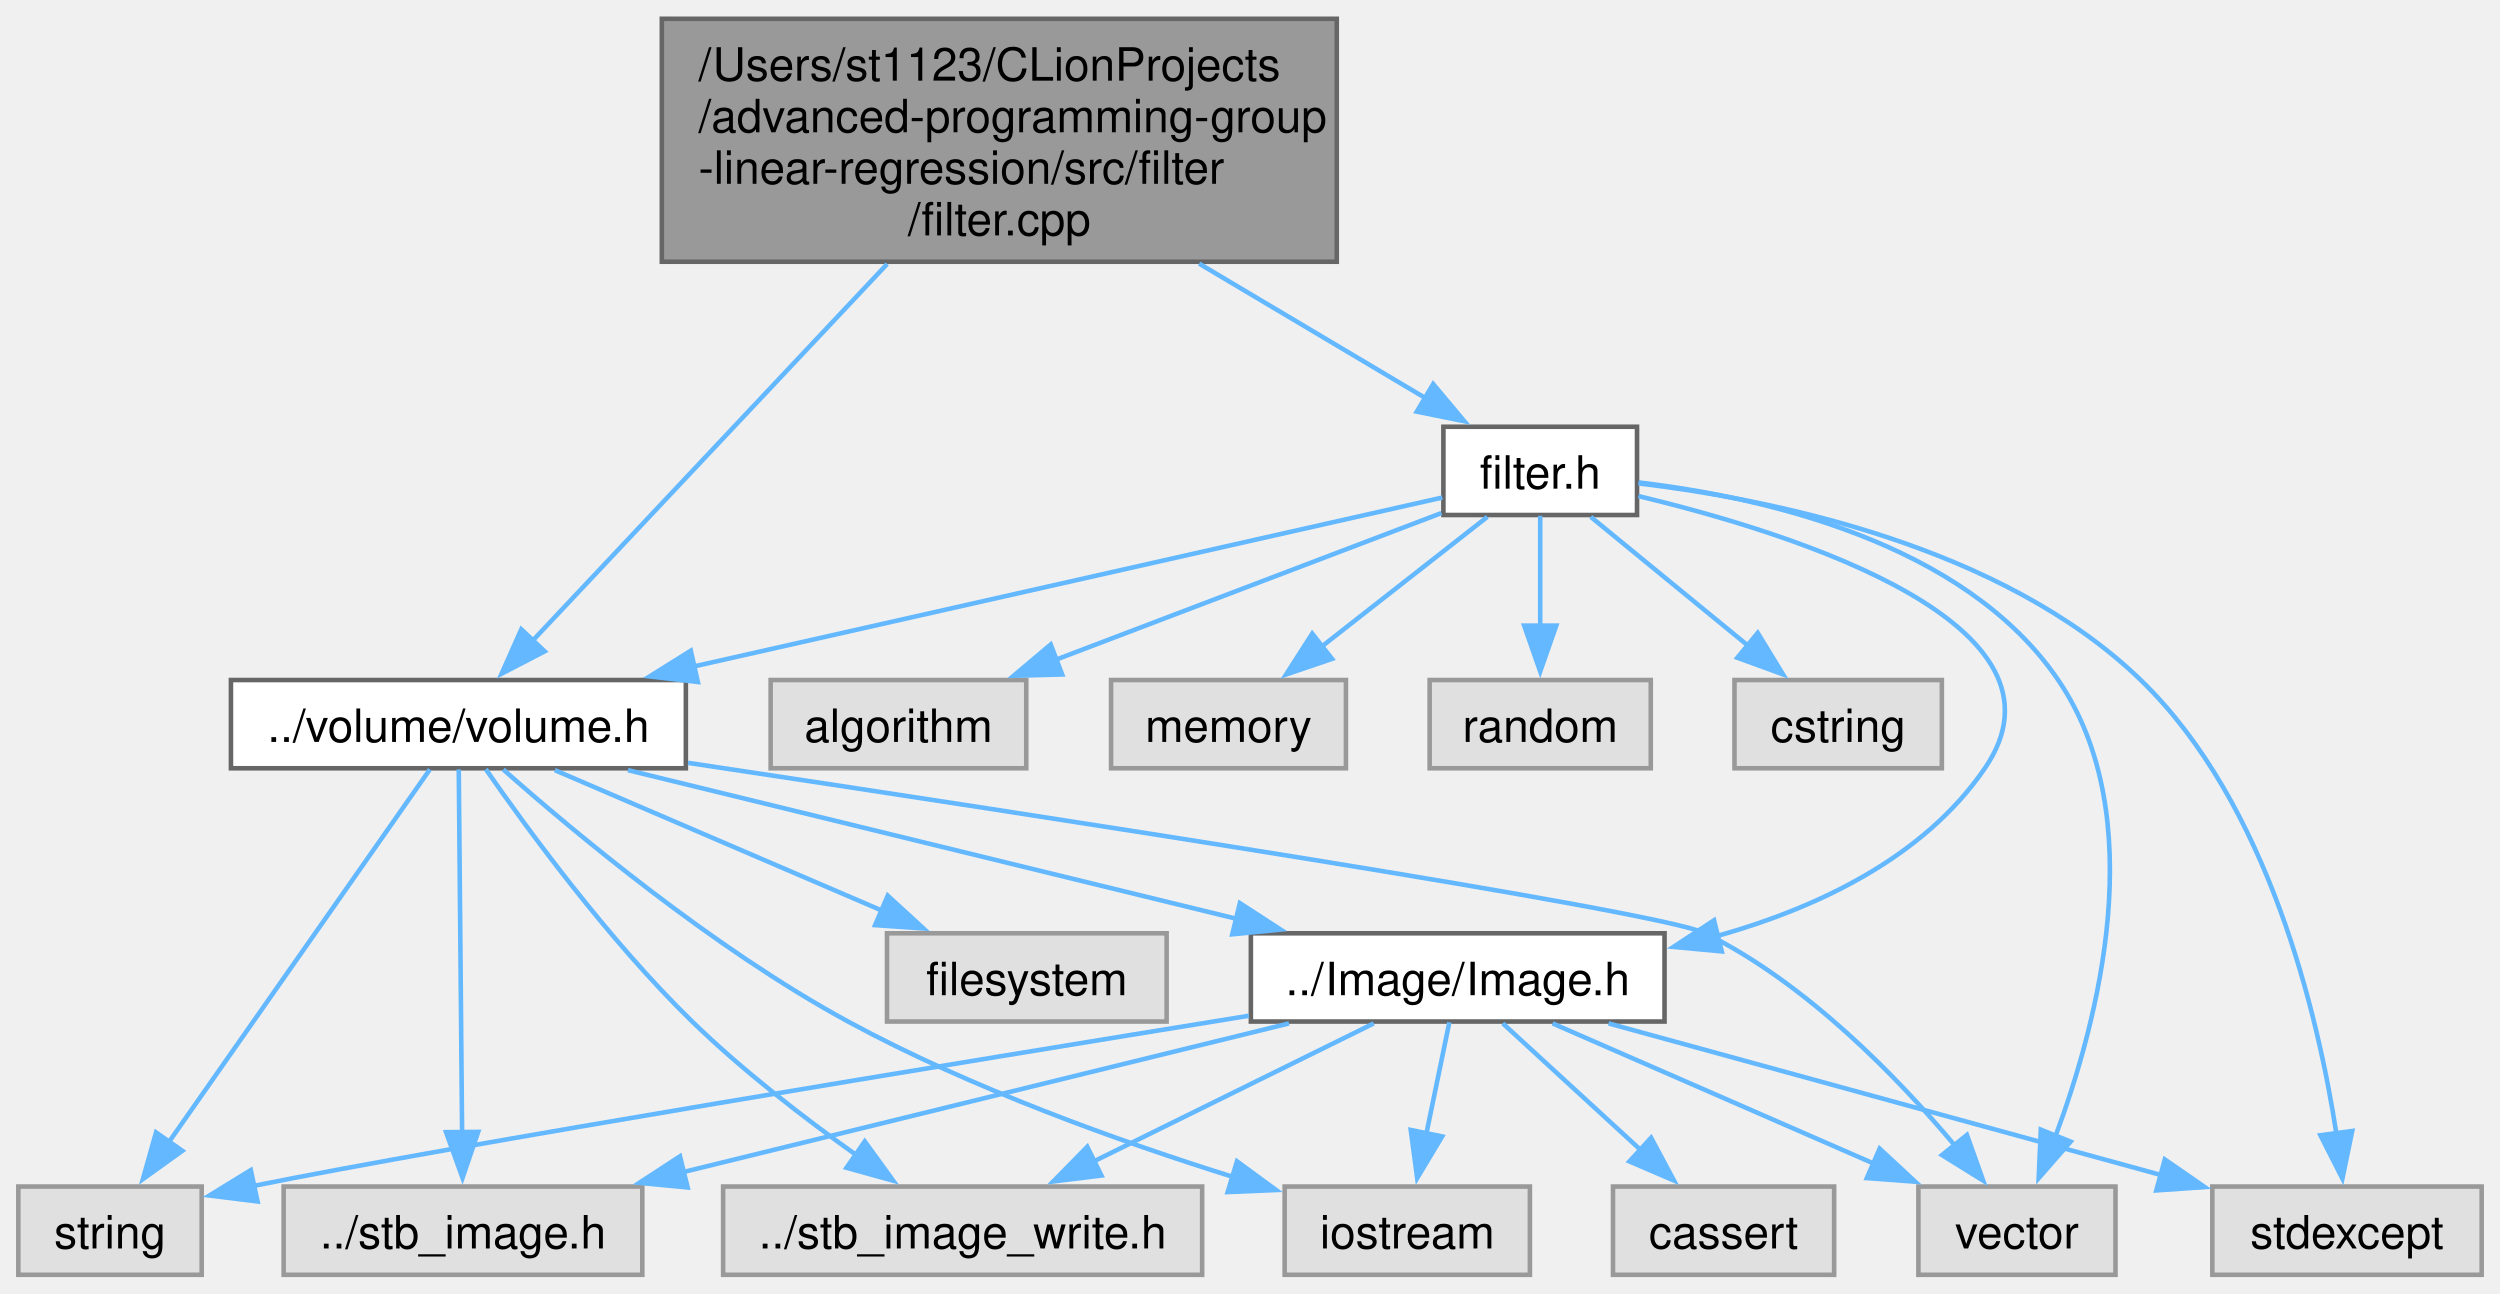
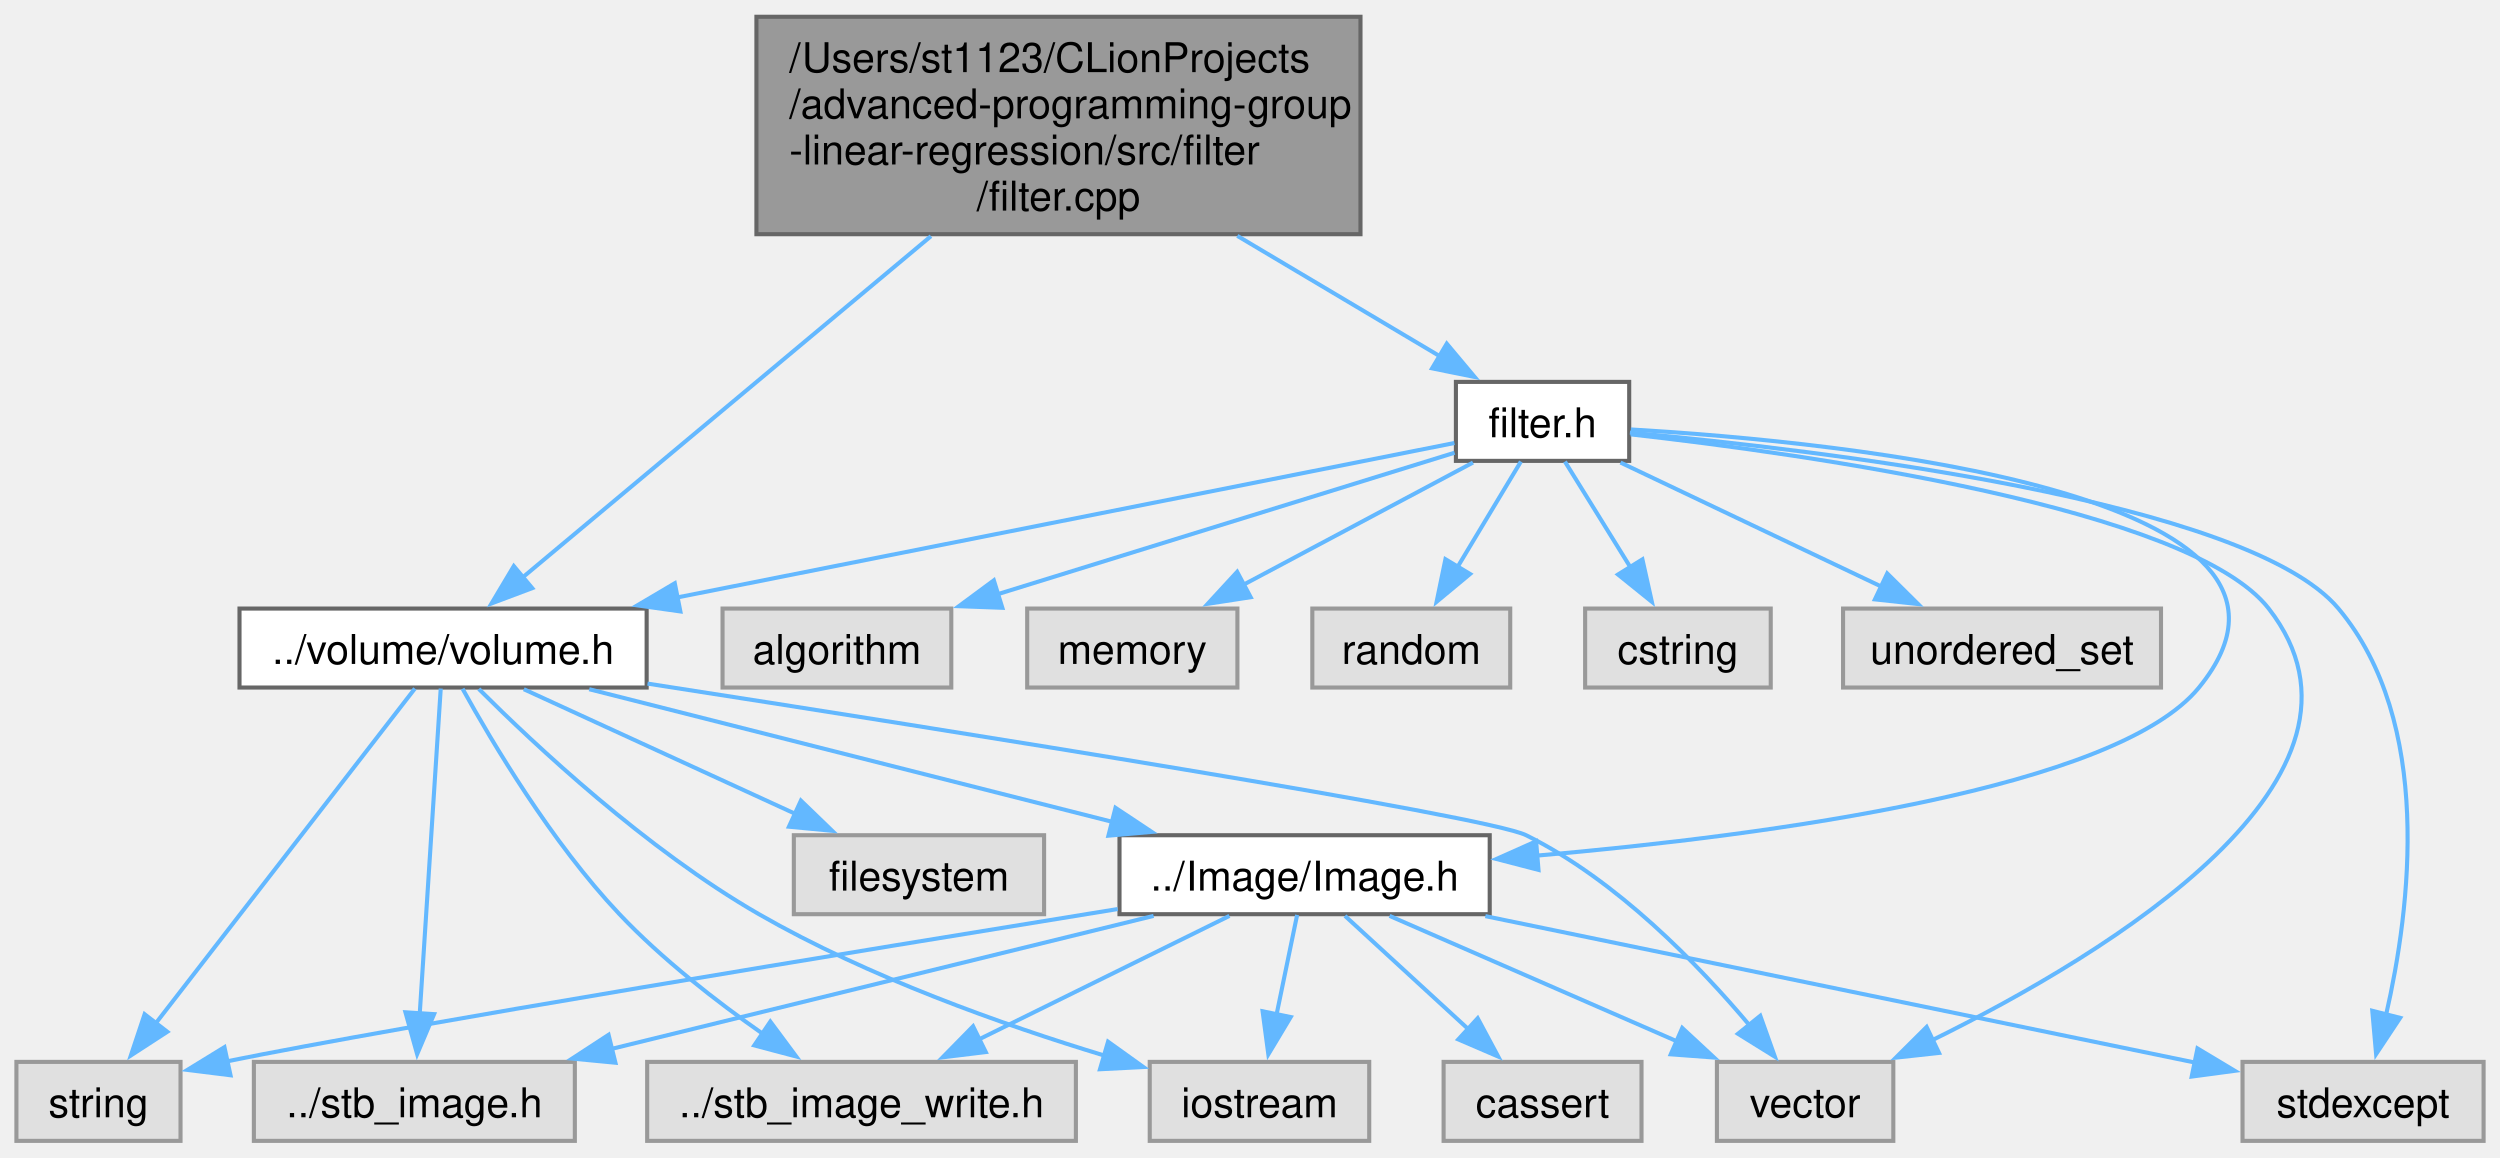
- <svg xmlns="http://www.w3.org/2000/svg" xmlns:xlink="http://www.w3.org/1999/xlink" width="545pt" height="282pt" viewBox="0.00 0.00 545.38 282.00">
+ <svg xmlns="http://www.w3.org/2000/svg" xmlns:xlink="http://www.w3.org/1999/xlink" width="609pt" height="282pt" viewBox="0.00 0.00 609.38 282.00">
  <g id="graph0" class="graph" transform="scale(1 1) rotate(0) translate(4 278)">
    <g id="Node000001" class="node">
      <g id="a_Node000001">
        <a xlink:title="this file will contain all the filters (2D / 3D) that can be applied to the image and volume data">
-           <polygon fill="#999999" stroke="#666666" points="287.62,-274 140.38,-274 140.38,-221 287.62,-221 287.62,-274" />
-           <text text-anchor="start" x="148.38" y="-260.5" font-family="Helvetica,sans-Serif" font-size="10.00">/Users/st1123/CLionProjects</text>
-           <text text-anchor="start" x="148.38" y="-249.25" font-family="Helvetica,sans-Serif" font-size="10.00">/advanced-programming-group</text>
-           <text text-anchor="start" x="148.38" y="-238" font-family="Helvetica,sans-Serif" font-size="10.00">-linear-regression/src/filter</text>
-           <text text-anchor="middle" x="214" y="-226.75" font-family="Helvetica,sans-Serif" font-size="10.00">/filter.cpp</text>
+           <polygon fill="#999999" stroke="#666666" points="327.62,-274 180.38,-274 180.38,-221 327.62,-221 327.62,-274" />
+           <text text-anchor="start" x="188.38" y="-260.5" font-family="Helvetica,sans-Serif" font-size="10.00">/Users/st1123/CLionProjects</text>
+           <text text-anchor="start" x="188.38" y="-249.25" font-family="Helvetica,sans-Serif" font-size="10.00">/advanced-programming-group</text>
+           <text text-anchor="start" x="188.38" y="-238" font-family="Helvetica,sans-Serif" font-size="10.00">-linear-regression/src/filter</text>
+           <text text-anchor="middle" x="254" y="-226.75" font-family="Helvetica,sans-Serif" font-size="10.00">/filter.cpp</text>
        </a>
      </g>
    </g>
    <g id="Node000002" class="node">
      <g id="a_Node000002">
        <a xlink:href="filter_8h.html" target="_top" xlink:title="this header file will contain all the filters (2D / 3D) that can be applied to the image and volume d...">
-           <polygon fill="white" stroke="#666666" points="353.12,-185 310.88,-185 310.88,-165.75 353.12,-165.75 353.12,-185" />
-           <text text-anchor="middle" x="332" y="-171.5" font-family="Helvetica,sans-Serif" font-size="10.00">filter.h</text>
+           <polygon fill="white" stroke="#666666" points="393.12,-185 350.88,-185 350.88,-165.75 393.12,-165.75 393.12,-185" />
+           <text text-anchor="middle" x="372" y="-171.5" font-family="Helvetica,sans-Serif" font-size="10.00">filter.h</text>
        </a>
      </g>
    </g>
    <g id="edge1_Node000001_Node000002" class="edge">
      <g id="a_edge1_Node000001_Node000002">
        <a xlink:title=" ">
-           <path fill="none" stroke="#63b8ff" d="M257.6,-220.59C274.3,-210.67 292.76,-199.69 307.12,-191.16" />
-           <polygon fill="#63b8ff" stroke="#63b8ff" points="308.65,-194.32 315.46,-186.2 305.07,-188.3 308.65,-194.32" />
-         </a>
-       </g>
-     </g>
-     <g id="Node000015" class="node">
-       <g id="a_Node000015">
+           <path fill="none" stroke="#63b8ff" d="M297.6,-220.59C314.3,-210.67 332.76,-199.69 347.12,-191.16" />
+           <polygon fill="#63b8ff" stroke="#63b8ff" points="348.65,-194.32 355.46,-186.2 345.07,-188.3 348.65,-194.32" />
+         </a>
+       </g>
+     </g>
+     <g id="Node000016" class="node">
+       <g id="a_Node000016">
        <a xlink:href="volume_8h.html" target="_top" xlink:title="this header file contains the declarations of the Volume class that handles a collection of images as...">
-           <polygon fill="white" stroke="#666666" points="145.62,-129.75 46.38,-129.75 46.38,-110.5 145.62,-110.5 145.62,-129.75" />
-           <text text-anchor="middle" x="96" y="-116.25" font-family="Helvetica,sans-Serif" font-size="10.00">../volume/volume.h</text>
-         </a>
-       </g>
-     </g>
-     <g id="edge24_Node000001_Node000015" class="edge">
-       <g id="a_edge24_Node000001_Node000015">
-         <a xlink:title=" ">
-           <path fill="none" stroke="#63b8ff" d="M189.55,-220.52C166.38,-195.91 132.24,-159.63 112.24,-138.38" />
-           <polygon fill="#63b8ff" stroke="#63b8ff" points="114.82,-136.01 105.42,-131.13 109.72,-140.81 114.82,-136.01" />
+           <polygon fill="white" stroke="#666666" points="153.62,-129.75 54.38,-129.75 54.38,-110.5 153.62,-110.5 153.62,-129.75" />
+           <text text-anchor="middle" x="104" y="-116.25" font-family="Helvetica,sans-Serif" font-size="10.00">../volume/volume.h</text>
+         </a>
+       </g>
+     </g>
+     <g id="edge25_Node000001_Node000016" class="edge">
+       <g id="a_edge25_Node000001_Node000016">
+         <a xlink:title=" ">
+           <path fill="none" stroke="#63b8ff" d="M222.92,-220.52C192.94,-195.46 148.5,-158.32 123.3,-137.26" />
+           <polygon fill="#63b8ff" stroke="#63b8ff" points="125.73,-134.73 115.81,-131 121.24,-140.1 125.73,-134.73" />
        </a>
      </g>
    </g>
    <g id="Node000003" class="node">
      <g id="a_Node000003">
        <a xlink:title=" ">
-           <polygon fill="#e0e0e0" stroke="#999999" points="537.38,-19.25 478.62,-19.25 478.62,0 537.38,0 537.38,-19.25" />
-           <text text-anchor="middle" x="508" y="-5.75" font-family="Helvetica,sans-Serif" font-size="10.00">stdexcept</text>
+           <polygon fill="#e0e0e0" stroke="#999999" points="601.38,-19.25 542.62,-19.25 542.62,0 601.38,0 601.38,-19.25" />
+           <text text-anchor="middle" x="572" y="-5.75" font-family="Helvetica,sans-Serif" font-size="10.00">stdexcept</text>
        </a>
      </g>
    </g>
    <g id="edge2_Node000002_Node000003" class="edge">
      <g id="a_edge2_Node000002_Node000003">
        <a xlink:title=" ">
-           <path fill="none" stroke="#63b8ff" d="M353.48,-172.64C382.09,-169.22 432.61,-159.16 463,-129.75 490.85,-102.8 501.66,-56.89 505.71,-30.64" />
-           <polygon fill="#63b8ff" stroke="#63b8ff" points="509.14,-31.37 507,-20.99 502.2,-30.44 509.14,-31.37" />
+           <path fill="none" stroke="#63b8ff" d="M393.29,-172.64C438.94,-168.45 543.91,-156.11 566,-129.75 589.2,-102.06 583.57,-56.79 577.62,-30.76" />
+           <polygon fill="#63b8ff" stroke="#63b8ff" points="581.04,-29.98 575.18,-21.15 574.25,-31.71 581.04,-29.98" />
        </a>
      </g>
    </g>
    <g id="Node000004" class="node">
      <g id="a_Node000004">
        <a xlink:title=" ">
-           <polygon fill="#e0e0e0" stroke="#999999" points="219.88,-129.75 164.12,-129.75 164.12,-110.5 219.88,-110.5 219.88,-129.75" />
-           <text text-anchor="middle" x="192" y="-116.25" font-family="Helvetica,sans-Serif" font-size="10.00">algorithm</text>
+           <polygon fill="#e0e0e0" stroke="#999999" points="227.88,-129.75 172.12,-129.75 172.12,-110.5 227.88,-110.5 227.88,-129.75" />
+           <text text-anchor="middle" x="200" y="-116.25" font-family="Helvetica,sans-Serif" font-size="10.00">algorithm</text>
        </a>
      </g>
    </g>
    <g id="edge3_Node000002_Node000004" class="edge">
      <g id="a_edge3_Node000002_Node000004">
        <a xlink:title=" ">
-           <path fill="none" stroke="#63b8ff" d="M310.43,-166.17C288.02,-157.65 252.6,-144.18 226.33,-134.18" />
-           <polygon fill="#63b8ff" stroke="#63b8ff" points="227.71,-130.96 217.12,-130.68 225.22,-137.5 227.71,-130.96" />
+           <path fill="none" stroke="#63b8ff" d="M350.56,-167.74C322.69,-159.11 273.5,-143.88 238.95,-133.18" />
+           <polygon fill="#63b8ff" stroke="#63b8ff" points="240.32,-129.94 229.73,-130.33 238.25,-136.63 240.32,-129.94" />
        </a>
      </g>
    </g>
    <g id="Node000005" class="node">
      <g id="a_Node000005">
        <a xlink:title=" ">
          <polygon fill="#e0e0e0" stroke="#999999" points="457.5,-19.25 414.5,-19.25 414.5,0 457.5,0 457.5,-19.25" />
          <text text-anchor="middle" x="436" y="-5.75" font-family="Helvetica,sans-Serif" font-size="10.00">vector</text>
        </a>
      </g>
    </g>
    <g id="edge4_Node000002_Node000005" class="edge">
      <g id="a_edge4_Node000002_Node000005">
        <a xlink:title=" ">
-           <path fill="none" stroke="#63b8ff" d="M353.46,-172.86C380.09,-169.69 424.48,-159.92 445,-129.75 465.34,-99.85 453.79,-55.41 444.36,-30.11" />
-           <polygon fill="#63b8ff" stroke="#63b8ff" points="447.71,-29.05 440.74,-21.07 441.21,-31.66 447.71,-29.05" />
+           <path fill="none" stroke="#63b8ff" d="M393.47,-172.21C436.3,-167.39 529.91,-154.25 549,-129.75 580.89,-88.83 510.33,-45.88 466.86,-24.48" />
+           <polygon fill="#63b8ff" stroke="#63b8ff" points="468.64,-21.44 458.11,-20.29 465.62,-27.76 468.64,-21.44" />
        </a>
      </g>
    </g>
    <g id="Node000006" class="node">
      <g id="a_Node000006">
        <a xlink:title=" ">
-           <polygon fill="#e0e0e0" stroke="#999999" points="289.62,-129.75 238.38,-129.75 238.38,-110.5 289.62,-110.5 289.62,-129.75" />
-           <text text-anchor="middle" x="264" y="-116.25" font-family="Helvetica,sans-Serif" font-size="10.00">memory</text>
+           <polygon fill="#e0e0e0" stroke="#999999" points="297.62,-129.75 246.38,-129.75 246.38,-110.5 297.62,-110.5 297.62,-129.75" />
+           <text text-anchor="middle" x="272" y="-116.25" font-family="Helvetica,sans-Serif" font-size="10.00">memory</text>
        </a>
      </g>
    </g>
    <g id="edge5_Node000002_Node000006" class="edge">
      <g id="a_edge5_Node000002_Node000006">
        <a xlink:title=" ">
-           <path fill="none" stroke="#63b8ff" d="M320.46,-165.34C310.54,-157.57 295.99,-146.17 284.14,-136.9" />
-           <polygon fill="#63b8ff" stroke="#63b8ff" points="286.59,-134.37 276.56,-130.96 282.27,-139.88 286.59,-134.37" />
+           <path fill="none" stroke="#63b8ff" d="M355.04,-165.34C339.74,-157.19 316.97,-145.07 299.14,-135.58" />
+           <polygon fill="#63b8ff" stroke="#63b8ff" points="300.85,-132.52 290.38,-130.91 297.56,-138.7 300.85,-132.52" />
        </a>
      </g>
    </g>
    <g id="Node000007" class="node">
      <g id="a_Node000007">
        <a xlink:title=" ">
-           <polygon fill="#e0e0e0" stroke="#999999" points="356.12,-129.75 307.88,-129.75 307.88,-110.5 356.12,-110.5 356.12,-129.75" />
-           <text text-anchor="middle" x="332" y="-116.25" font-family="Helvetica,sans-Serif" font-size="10.00">random</text>
+           <polygon fill="#e0e0e0" stroke="#999999" points="364.12,-129.75 315.88,-129.75 315.88,-110.5 364.12,-110.5 364.12,-129.75" />
+           <text text-anchor="middle" x="340" y="-116.25" font-family="Helvetica,sans-Serif" font-size="10.00">random</text>
        </a>
      </g>
    </g>
    <g id="edge6_Node000002_Node000007" class="edge">
      <g id="a_edge6_Node000002_Node000007">
        <a xlink:title=" ">
-           <path fill="none" stroke="#63b8ff" d="M332,-165.58C332,-159.07 332,-149.92 332,-141.62" />
-           <polygon fill="#63b8ff" stroke="#63b8ff" points="335.5,-141.62 332,-131.62 328.5,-141.62 335.5,-141.62" />
+           <path fill="none" stroke="#63b8ff" d="M366.72,-165.58C362.53,-158.61 356.52,-148.62 351.27,-139.87" />
+           <polygon fill="#63b8ff" stroke="#63b8ff" points="354.33,-138.18 346.18,-131.41 348.33,-141.78 354.33,-138.18" />
        </a>
      </g>
    </g>
    <g id="Node000008" class="node">
      <g id="a_Node000008">
        <a xlink:title=" ">
-           <polygon fill="#e0e0e0" stroke="#999999" points="419.62,-129.75 374.38,-129.75 374.38,-110.5 419.62,-110.5 419.62,-129.75" />
-           <text text-anchor="middle" x="397" y="-116.25" font-family="Helvetica,sans-Serif" font-size="10.00">cstring</text>
+           <polygon fill="#e0e0e0" stroke="#999999" points="427.62,-129.75 382.38,-129.75 382.38,-110.5 427.62,-110.5 427.62,-129.75" />
+           <text text-anchor="middle" x="405" y="-116.25" font-family="Helvetica,sans-Serif" font-size="10.00">cstring</text>
        </a>
      </g>
    </g>
    <g id="edge7_Node000002_Node000008" class="edge">
      <g id="a_edge7_Node000002_Node000008">
        <a xlink:title=" ">
-           <path fill="none" stroke="#63b8ff" d="M343.03,-165.34C352.42,-157.65 366.15,-146.4 377.41,-137.18" />
-           <polygon fill="#63b8ff" stroke="#63b8ff" points="379.45,-140.03 384.97,-130.98 375.01,-134.61 379.45,-140.03" />
+           <path fill="none" stroke="#63b8ff" d="M377.45,-165.58C381.77,-158.61 387.96,-148.62 393.38,-139.87" />
+           <polygon fill="#63b8ff" stroke="#63b8ff" points="396.34,-141.74 398.64,-131.4 390.39,-138.05 396.34,-141.74" />
        </a>
      </g>
    </g>
    <g id="Node000009" class="node">
      <g id="a_Node000009">
+         <a xlink:title=" ">
+           <polygon fill="#e0e0e0" stroke="#999999" points="522.75,-129.75 445.25,-129.75 445.25,-110.5 522.75,-110.5 522.75,-129.75" />
+           <text text-anchor="middle" x="484" y="-116.25" font-family="Helvetica,sans-Serif" font-size="10.00">unordered_set</text>
+         </a>
+       </g>
+     </g>
+     <g id="edge8_Node000002_Node000009" class="edge">
+       <g id="a_edge8_Node000002_Node000009">
+         <a xlink:title=" ">
+           <path fill="none" stroke="#63b8ff" d="M391,-165.34C408.46,-157.04 434.6,-144.61 454.72,-135.04" />
+           <polygon fill="#63b8ff" stroke="#63b8ff" points="456.01,-138.31 463.54,-130.85 453.01,-131.99 456.01,-138.31" />
+         </a>
+       </g>
+     </g>
+     <g id="Node000010" class="node">
+       <g id="a_Node000010">
        <a xlink:href="_image_8h.html" target="_top" xlink:title="this header file contains all required functions and definitions for the Image class,...">
          <polygon fill="white" stroke="#666666" points="359.12,-74.5 268.88,-74.5 268.88,-55.25 359.12,-55.25 359.12,-74.5" />
          <text text-anchor="middle" x="314" y="-61" font-family="Helvetica,sans-Serif" font-size="10.00">../Image/Image.h</text>
        </a>
      </g>
    </g>
-     <g id="edge8_Node000002_Node000009" class="edge">
-       <g id="a_edge8_Node000002_Node000009">
-         <a xlink:title=" ">
-           <path fill="none" stroke="#63b8ff" d="M353.43,-169.87C388.06,-161.57 450.41,-141.78 429,-110.5 415.7,-91.07 392.62,-80.1 370.61,-73.91" />
-           <polygon fill="#63b8ff" stroke="#63b8ff" points="371.61,-70.55 361.06,-71.53 369.92,-77.34 371.61,-70.55" />
-         </a>
-       </g>
-     </g>
-     <g id="edge16_Node000002_Node000015" class="edge">
-       <g id="a_edge16_Node000002_Node000015">
-         <a xlink:title=" ">
-           <path fill="none" stroke="#63b8ff" d="M310.64,-169.56C274.04,-161.3 198.35,-144.22 147.36,-132.71" />
-           <polygon fill="#63b8ff" stroke="#63b8ff" points="148.24,-129.32 137.72,-130.54 146.7,-136.15 148.24,-129.32" />
-         </a>
-       </g>
-     </g>
-     <g id="edge12_Node000009_Node000003" class="edge">
-       <g id="a_edge12_Node000009_Node000003">
-         <a xlink:title=" ">
-           <path fill="none" stroke="#63b8ff" d="M346.91,-54.84C380.17,-45.71 431.64,-31.59 467.41,-21.77" />
-           <polygon fill="#63b8ff" stroke="#63b8ff" points="468.26,-25.16 476.97,-19.14 466.4,-18.41 468.26,-25.16" />
-         </a>
-       </g>
-     </g>
-     <g id="edge11_Node000009_Node000005" class="edge">
-       <g id="a_edge11_Node000009_Node000005">
+     <g id="edge9_Node000002_Node000010" class="edge">
+       <g id="a_edge9_Node000002_Node000010">
+         <a xlink:title=" ">
+           <path fill="none" stroke="#63b8ff" d="M393.52,-173.41C445.46,-170.33 570.67,-157.89 532,-110.5 511.96,-85.95 428.07,-74.54 370.4,-69.51" />
+           <polygon fill="#63b8ff" stroke="#63b8ff" points="371.01,-66.05 360.75,-68.71 370.43,-73.02 371.01,-66.05" />
+         </a>
+       </g>
+     </g>
+     <g id="edge17_Node000002_Node000016" class="edge">
+       <g id="a_edge17_Node000002_Node000016">
+         <a xlink:title=" ">
+           <path fill="none" stroke="#63b8ff" d="M350.52,-170.11C309.8,-162.02 220.14,-144.2 160.92,-132.43" />
+           <polygon fill="#63b8ff" stroke="#63b8ff" points="161.84,-129.05 151.35,-130.53 160.48,-135.92 161.84,-129.05" />
+         </a>
+       </g>
+     </g>
+     <g id="edge13_Node000010_Node000003" class="edge">
+       <g id="a_edge13_Node000010_Node000003">
+         <a xlink:title=" ">
+           <path fill="none" stroke="#63b8ff" d="M358.06,-54.78C406.59,-44.77 483.99,-28.79 531.19,-19.05" />
+           <polygon fill="#63b8ff" stroke="#63b8ff" points="531.64,-22.53 540.73,-17.08 530.23,-15.67 531.64,-22.53" />
+         </a>
+       </g>
+     </g>
+     <g id="edge12_Node000010_Node000005" class="edge">
+       <g id="a_edge12_Node000010_Node000005">
        <a xlink:title=" ">
          <path fill="none" stroke="#63b8ff" d="M334.7,-54.84C353.89,-46.47 382.71,-33.88 404.72,-24.28" />
          <polygon fill="#63b8ff" stroke="#63b8ff" points="406.05,-27.52 413.82,-20.31 403.25,-21.1 406.05,-27.52" />
        </a>
      </g>
    </g>
-     <g id="Node000010" class="node">
-       <g id="a_Node000010">
+     <g id="Node000011" class="node">
+       <g id="a_Node000011">
        <a xlink:title=" ">
          <polygon fill="#e0e0e0" stroke="#999999" points="329.75,-19.25 276.25,-19.25 276.25,0 329.75,0 329.75,-19.25" />
          <text text-anchor="middle" x="303" y="-5.75" font-family="Helvetica,sans-Serif" font-size="10.00">iostream</text>
        </a>
      </g>
    </g>
-     <g id="edge9_Node000009_Node000010" class="edge">
-       <g id="a_edge9_Node000009_Node000010">
+     <g id="edge10_Node000010_Node000011" class="edge">
+       <g id="a_edge10_Node000010_Node000011">
        <a xlink:title=" ">
          <path fill="none" stroke="#63b8ff" d="M312.18,-55.08C310.82,-48.49 308.9,-39.21 307.17,-30.82" />
          <polygon fill="#63b8ff" stroke="#63b8ff" points="310.61,-30.18 305.16,-21.09 303.76,-31.59 310.61,-30.18" />
        </a>
      </g>
    </g>
-     <g id="Node000011" class="node">
-       <g id="a_Node000011">
+     <g id="Node000012" class="node">
+       <g id="a_Node000012">
        <a xlink:title=" ">
          <polygon fill="#e0e0e0" stroke="#999999" points="40,-19.25 0,-19.25 0,0 40,0 40,-19.25" />
          <text text-anchor="middle" x="20" y="-5.75" font-family="Helvetica,sans-Serif" font-size="10.00">string</text>
        </a>
      </g>
    </g>
-     <g id="edge10_Node000009_Node000011" class="edge">
-       <g id="a_edge10_Node000009_Node000011">
+     <g id="edge11_Node000010_Node000012" class="edge">
+       <g id="a_edge11_Node000010_Node000012">
        <a xlink:title=" ">
          <path fill="none" stroke="#63b8ff" d="M268.44,-56.51C205.06,-46.23 94,-28.05 51.32,-19.39" />
          <polygon fill="#63b8ff" stroke="#63b8ff" points="52.19,-15.99 41.68,-17.3 50.71,-22.84 52.19,-15.99" />
        </a>
      </g>
    </g>
-     <g id="Node000012" class="node">
-       <g id="a_Node000012">
+     <g id="Node000013" class="node">
+       <g id="a_Node000013">
        <a xlink:title=" ">
          <polygon fill="#e0e0e0" stroke="#999999" points="396.12,-19.25 347.88,-19.25 347.88,0 396.12,0 396.12,-19.25" />
          <text text-anchor="middle" x="372" y="-5.75" font-family="Helvetica,sans-Serif" font-size="10.00">cassert</text>
        </a>
      </g>
    </g>
-     <g id="edge13_Node000009_Node000012" class="edge">
-       <g id="a_edge13_Node000009_Node000012">
+     <g id="edge14_Node000010_Node000013" class="edge">
+       <g id="a_edge14_Node000010_Node000013">
        <a xlink:title=" ">
          <path fill="none" stroke="#63b8ff" d="M323.84,-54.84C332.05,-47.3 343.98,-36.35 353.91,-27.23" />
          <polygon fill="#63b8ff" stroke="#63b8ff" points="356.19,-29.89 361.19,-20.55 351.46,-24.73 356.19,-29.89" />
        </a>
      </g>
    </g>
-     <g id="Node000013" class="node">
-       <g id="a_Node000013">
+     <g id="Node000014" class="node">
+       <g id="a_Node000014">
        <a xlink:title=" ">
          <polygon fill="#e0e0e0" stroke="#999999" points="136.12,-19.25 57.88,-19.25 57.88,0 136.12,0 136.12,-19.25" />
          <text text-anchor="middle" x="97" y="-5.75" font-family="Helvetica,sans-Serif" font-size="10.00">../stb_image.h</text>
        </a>
      </g>
    </g>
-     <g id="edge14_Node000009_Node000013" class="edge">
-       <g id="a_edge14_Node000009_Node000013">
+     <g id="edge15_Node000010_Node000014" class="edge">
+       <g id="a_edge15_Node000010_Node000014">
        <a xlink:title=" ">
          <path fill="none" stroke="#63b8ff" d="M277.19,-54.84C240.79,-45.91 184.92,-32.2 145.04,-22.41" />
          <polygon fill="#63b8ff" stroke="#63b8ff" points="146.01,-19.05 135.46,-20.06 144.34,-25.85 146.01,-19.05" />
        </a>
      </g>
    </g>
-     <g id="Node000014" class="node">
-       <g id="a_Node000014">
+     <g id="Node000015" class="node">
+       <g id="a_Node000015">
        <a xlink:title=" ">
          <polygon fill="#e0e0e0" stroke="#999999" points="258.25,-19.25 153.75,-19.25 153.75,0 258.25,0 258.25,-19.25" />
          <text text-anchor="middle" x="206" y="-5.75" font-family="Helvetica,sans-Serif" font-size="10.00">../stb_image_write.h</text>
        </a>
      </g>
    </g>
-     <g id="edge15_Node000009_Node000014" class="edge">
-       <g id="a_edge15_Node000009_Node000014">
+     <g id="edge16_Node000010_Node000015" class="edge">
+       <g id="a_edge16_Node000010_Node000015">
        <a xlink:title=" ">
          <path fill="none" stroke="#63b8ff" d="M295.68,-54.84C278.92,-46.58 253.87,-34.23 234.5,-24.68" />
          <polygon fill="#63b8ff" stroke="#63b8ff" points="236.28,-21.65 225.77,-20.37 233.19,-27.93 236.28,-21.65" />
        </a>
      </g>
    </g>
-     <g id="edge20_Node000015_Node000005" class="edge">
-       <g id="a_edge20_Node000015_Node000005">
-         <a xlink:title=" ">
-           <path fill="none" stroke="#63b8ff" d="M146.1,-111.68C221.93,-100.29 358.13,-79.37 368,-74.5 390.16,-63.56 410.06,-42.97 422.52,-28.12" />
-           <polygon fill="#63b8ff" stroke="#63b8ff" points="425.09,-30.51 428.64,-20.53 419.64,-26.12 425.09,-30.51" />
-         </a>
-       </g>
-     </g>
-     <g id="edge19_Node000015_Node000009" class="edge">
-       <g id="a_edge19_Node000015_Node000009">
-         <a xlink:title=" ">
-           <path fill="none" stroke="#63b8ff" d="M132.98,-110.09C169.54,-101.16 225.68,-87.45 265.74,-77.66" />
-           <polygon fill="#63b8ff" stroke="#63b8ff" points="266.48,-81.08 275.37,-75.31 264.82,-74.28 266.48,-81.08" />
-         </a>
-       </g>
-     </g>
-     <g id="edge23_Node000015_Node000010" class="edge">
-       <g id="a_edge23_Node000015_Node000010">
-         <a xlink:title=" ">
-           <path fill="none" stroke="#63b8ff" d="M105.8,-110.22C120.97,-96.8 151.48,-71.28 181,-55.25 207.81,-40.69 240.35,-29.06 265.08,-21.32" />
-           <polygon fill="#63b8ff" stroke="#63b8ff" points="265.85,-24.75 274.4,-18.49 263.82,-18.05 265.85,-24.75" />
-         </a>
-       </g>
-     </g>
-     <g id="edge21_Node000015_Node000011" class="edge">
-       <g id="a_edge21_Node000015_Node000011">
-         <a xlink:title=" ">
-           <path fill="none" stroke="#63b8ff" d="M89.78,-110.25C77.37,-92.52 49.29,-52.44 32.79,-28.88" />
-           <polygon fill="#63b8ff" stroke="#63b8ff" points="35.78,-27.05 27.17,-20.87 30.04,-31.06 35.78,-27.05" />
-         </a>
-       </g>
-     </g>
-     <g id="edge17_Node000015_Node000013" class="edge">
-       <g id="a_edge17_Node000015_Node000013">
-         <a xlink:title=" ">
-           <path fill="none" stroke="#63b8ff" d="M96.08,-110.25C96.24,-93 96.59,-54.58 96.81,-30.81" />
-           <polygon fill="#63b8ff" stroke="#63b8ff" points="100.31,-31.17 96.9,-21.14 93.31,-31.11 100.31,-31.17" />
-         </a>
-       </g>
-     </g>
-     <g id="edge18_Node000015_Node000014" class="edge">
-       <g id="a_edge18_Node000015_Node000014">
-         <a xlink:title=" ">
-           <path fill="none" stroke="#63b8ff" d="M101.98,-110.29C110.92,-97.41 128.7,-73.07 147,-55.25 157.96,-44.58 171.49,-34.17 182.83,-26.1" />
-           <polygon fill="#63b8ff" stroke="#63b8ff" points="184.65,-29.1 190.87,-20.52 180.66,-23.35 184.65,-29.1" />
-         </a>
-       </g>
-     </g>
-     <g id="Node000016" class="node">
-       <g id="a_Node000016">
+     <g id="edge21_Node000016_Node000005" class="edge">
+       <g id="a_edge21_Node000016_Node000005">
+         <a xlink:title=" ">
+           <path fill="none" stroke="#63b8ff" d="M153.83,-111.46C227.66,-100 358.48,-79.23 368,-74.5 390.14,-63.51 410.04,-42.93 422.51,-28.1" />
+           <polygon fill="#63b8ff" stroke="#63b8ff" points="425.07,-30.49 428.63,-20.51 419.63,-26.1 425.07,-30.49" />
+         </a>
+       </g>
+     </g>
+     <g id="edge20_Node000016_Node000010" class="edge">
+       <g id="a_edge20_Node000016_Node000010">
+         <a xlink:title=" ">
+           <path fill="none" stroke="#63b8ff" d="M139.62,-110.09C174.77,-101.18 228.69,-87.51 267.26,-77.73" />
+           <polygon fill="#63b8ff" stroke="#63b8ff" points="267.9,-81.18 276.73,-75.32 266.18,-74.39 267.9,-81.18" />
+         </a>
+       </g>
+     </g>
+     <g id="edge24_Node000016_Node000011" class="edge">
+       <g id="a_edge24_Node000016_Node000011">
+         <a xlink:title=" ">
+           <path fill="none" stroke="#63b8ff" d="M112.71,-110.15C126.24,-96.64 153.59,-71 181,-55.25 207.62,-39.95 240.43,-28.3 265.32,-20.75" />
+           <polygon fill="#63b8ff" stroke="#63b8ff" points="266.09,-24.17 274.7,-18 264.12,-17.46 266.09,-24.17" />
+         </a>
+       </g>
+     </g>
+     <g id="edge22_Node000016_Node000012" class="edge">
+       <g id="a_edge22_Node000016_Node000012">
+         <a xlink:title=" ">
+           <path fill="none" stroke="#63b8ff" d="M97.13,-110.25C83.34,-92.44 52.1,-52.08 33.89,-28.56" />
+           <polygon fill="#63b8ff" stroke="#63b8ff" points="36.78,-26.59 27.9,-20.82 31.25,-30.87 36.78,-26.59" />
+         </a>
+       </g>
+     </g>
+     <g id="edge18_Node000016_Node000014" class="edge">
+       <g id="a_edge18_Node000016_Node000014">
+         <a xlink:title=" ">
+           <path fill="none" stroke="#63b8ff" d="M103.43,-110.25C102.31,-93 99.84,-54.58 98.3,-30.81" />
+           <polygon fill="#63b8ff" stroke="#63b8ff" points="101.81,-30.89 97.68,-21.14 94.83,-31.34 101.81,-30.89" />
+         </a>
+       </g>
+     </g>
+     <g id="edge19_Node000016_Node000015" class="edge">
+       <g id="a_edge19_Node000016_Node000015">
+         <a xlink:title=" ">
+           <path fill="none" stroke="#63b8ff" d="M108.75,-110.2C115.92,-97.21 130.46,-72.73 147,-55.25 157.38,-44.28 170.67,-33.98 182,-26.04" />
+           <polygon fill="#63b8ff" stroke="#63b8ff" points="183.77,-29.07 190.09,-20.56 179.85,-23.27 183.77,-29.07" />
+         </a>
+       </g>
+     </g>
+     <g id="Node000017" class="node">
+       <g id="a_Node000017">
        <a xlink:title=" ">
          <polygon fill="#e0e0e0" stroke="#999999" points="250.5,-74.5 189.5,-74.5 189.5,-55.25 250.5,-55.25 250.5,-74.5" />
          <text text-anchor="middle" x="220" y="-61" font-family="Helvetica,sans-Serif" font-size="10.00">filesystem</text>
        </a>
      </g>
    </g>
-     <g id="edge22_Node000015_Node000016" class="edge">
-       <g id="a_edge22_Node000015_Node000016">
-         <a xlink:title=" ">
-           <path fill="none" stroke="#63b8ff" d="M117.03,-110.09C136.63,-101.68 166.11,-89.02 188.51,-79.4" />
-           <polygon fill="#63b8ff" stroke="#63b8ff" points="189.66,-82.71 197.47,-75.55 186.9,-76.28 189.66,-82.71" />
+     <g id="edge23_Node000016_Node000017" class="edge">
+       <g id="a_edge23_Node000016_Node000017">
+         <a xlink:title=" ">
+           <path fill="none" stroke="#63b8ff" d="M123.68,-110.09C141.84,-101.75 169.08,-89.25 189.97,-79.66" />
+           <polygon fill="#63b8ff" stroke="#63b8ff" points="191.22,-82.94 198.85,-75.58 188.3,-76.58 191.22,-82.94" />
        </a>
      </g>
    </g>
  </g>
</svg>
